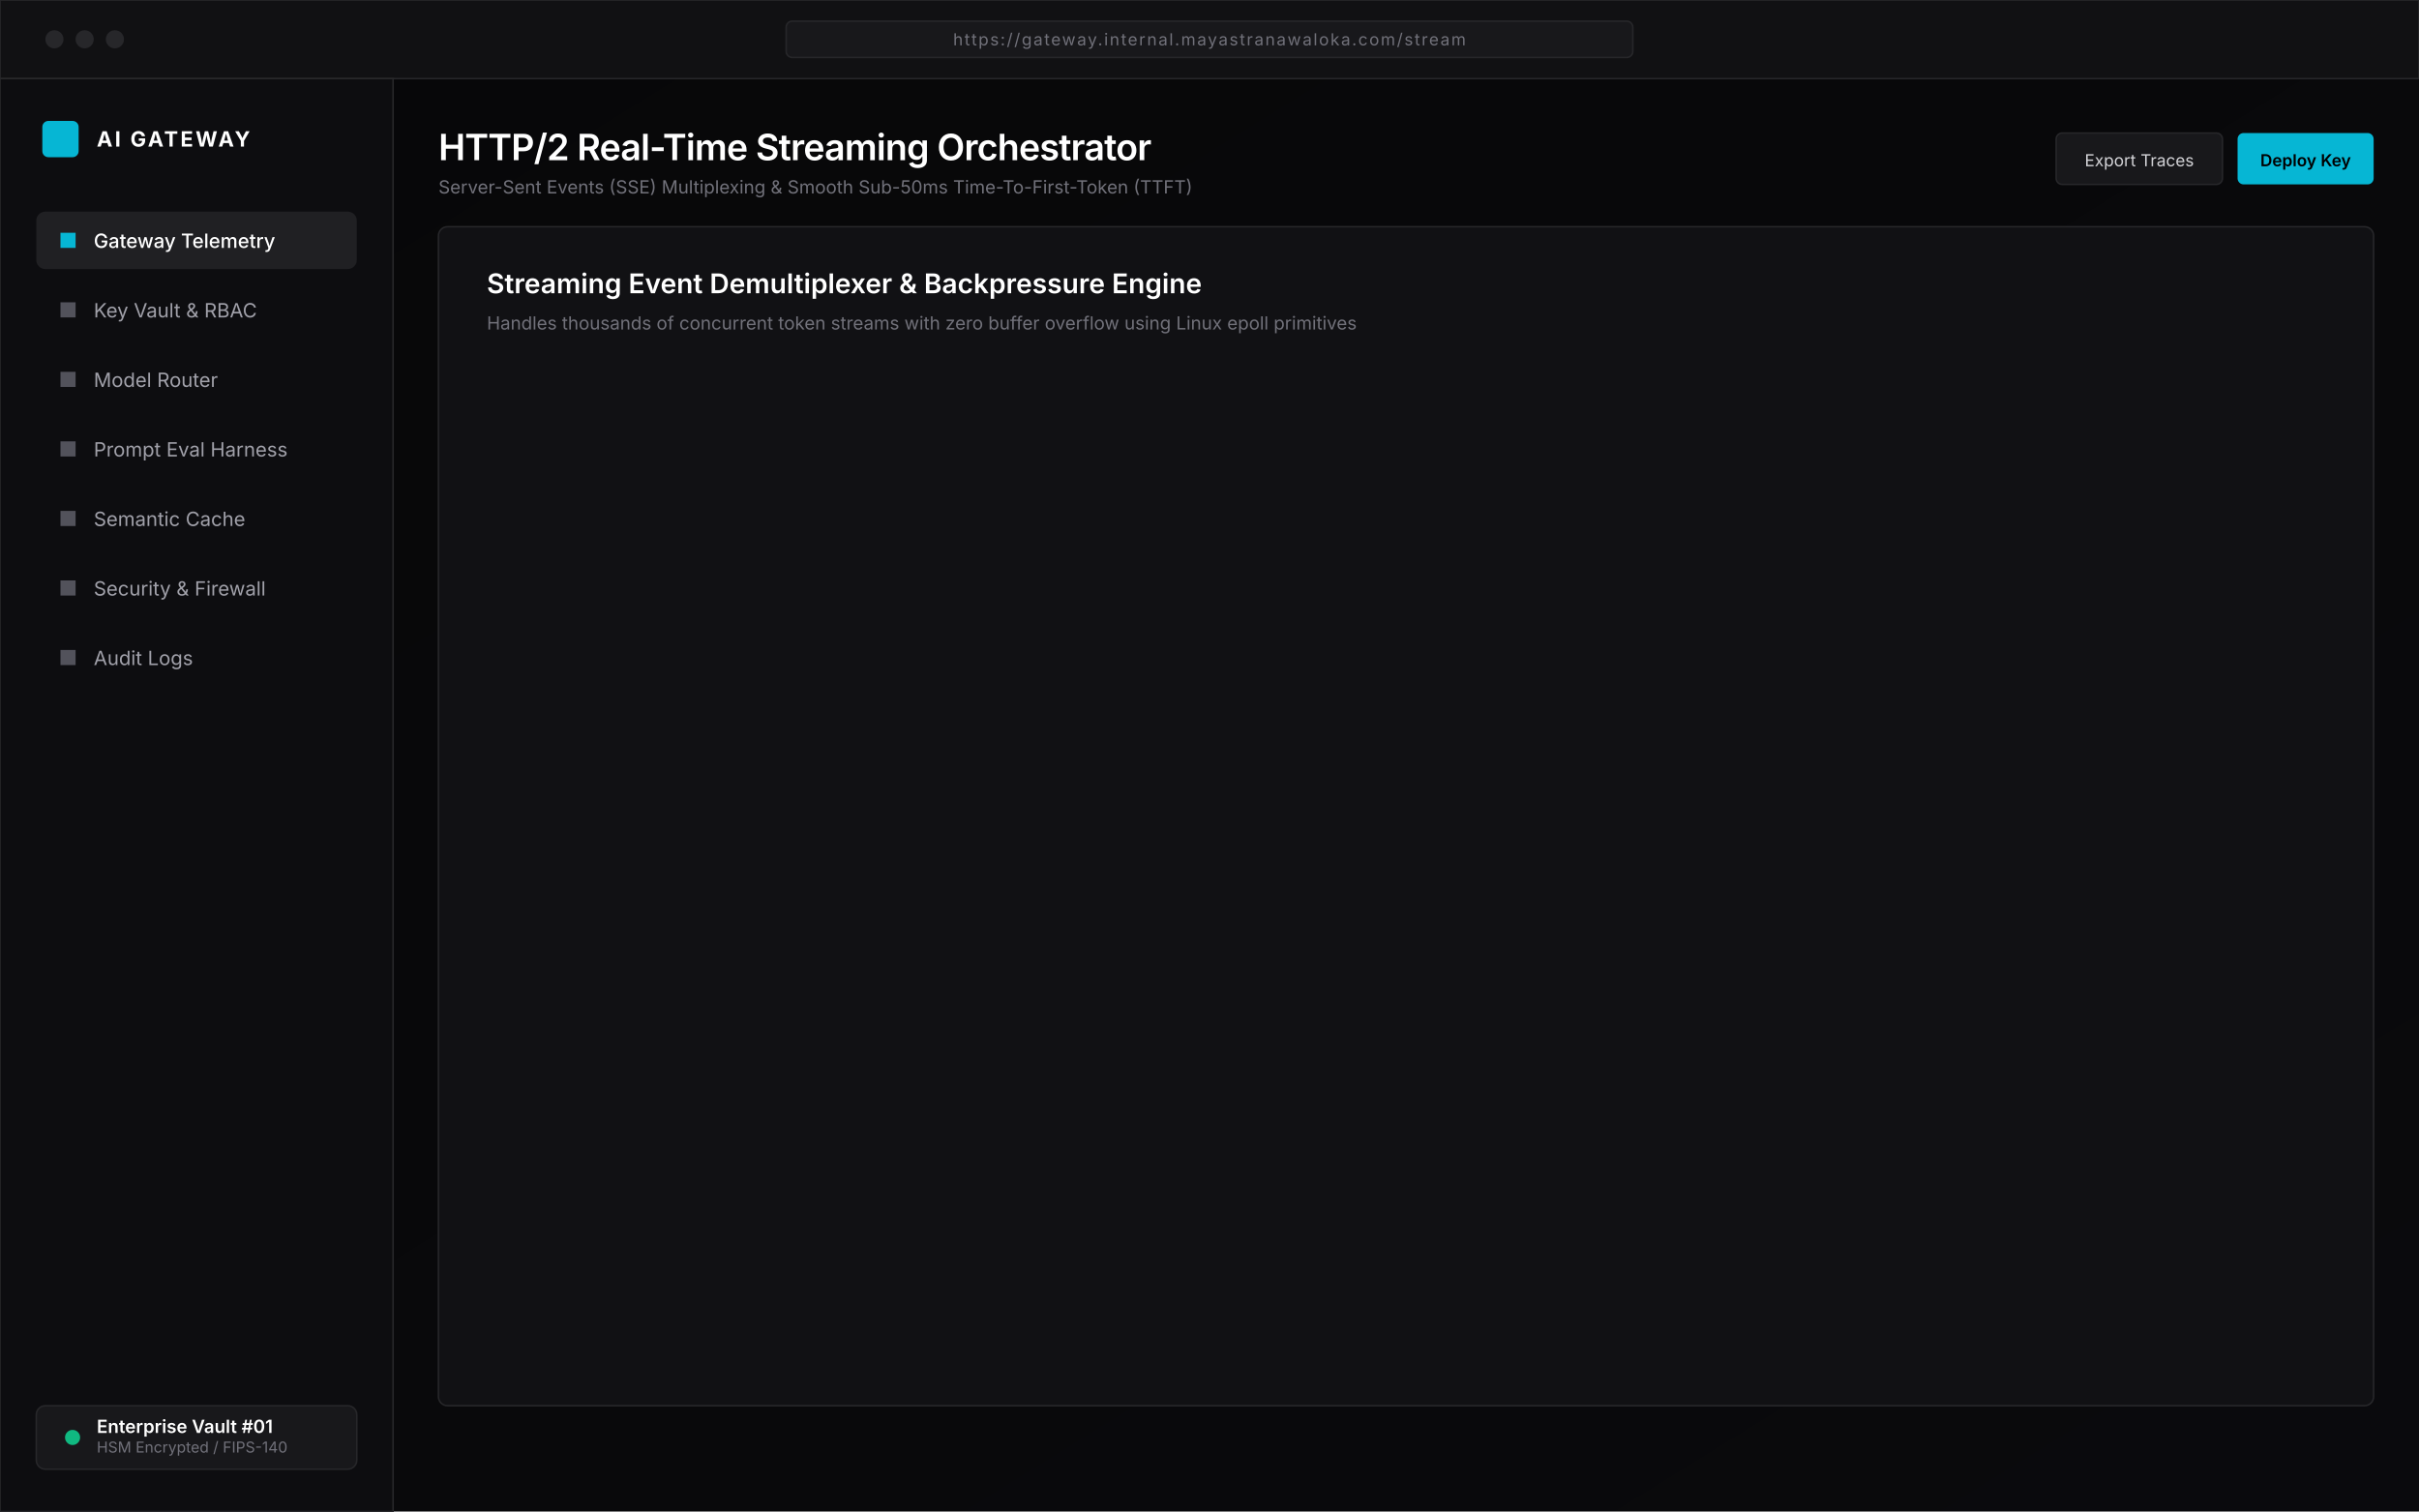
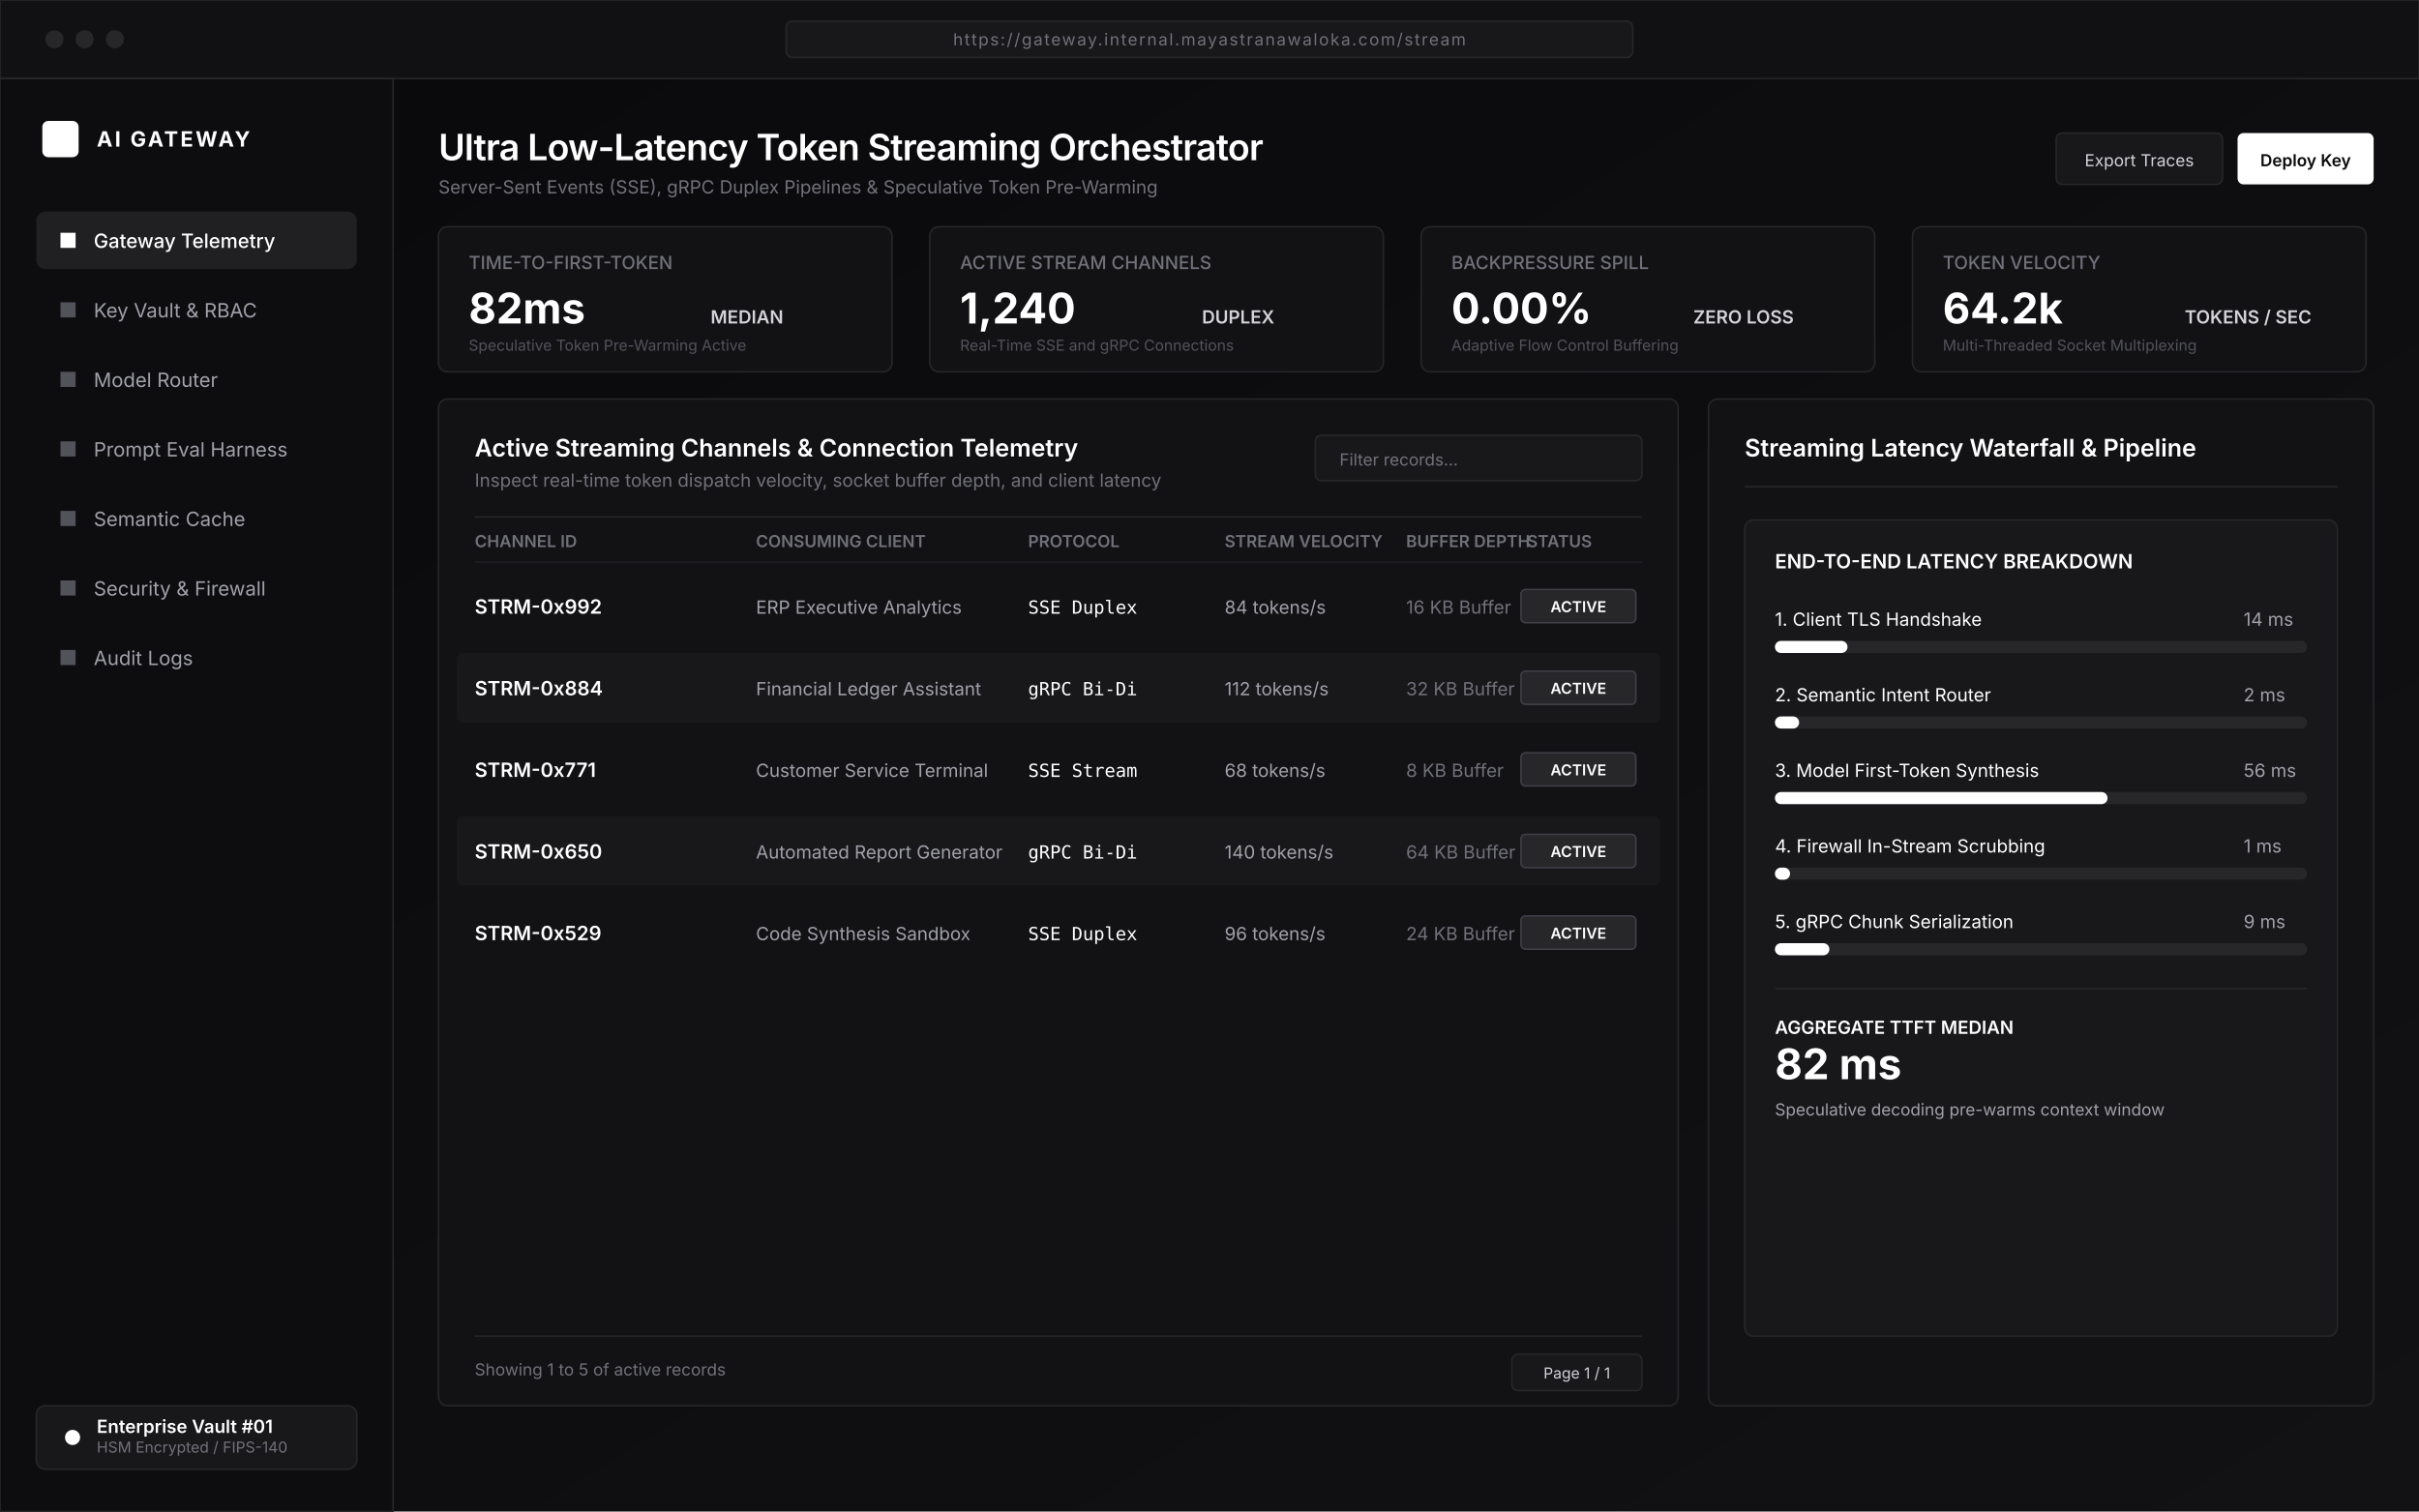
<svg xmlns="http://www.w3.org/2000/svg" viewBox="0 0 1600 1000" width="1600" height="1000">
  <defs>
    <linearGradient id="bgGlow" x1="0" y1="0" x2="1" y2="1">
-       <stop offset="0%" stop-color="#070708" />
-       <stop offset="100%" stop-color="#0a0a0d" />
+       <stop offset="0%" stop-color="#09090b" />
+       <stop offset="100%" stop-color="#121215" />
    </linearGradient>
-     <linearGradient id="cyanGrad" x1="0" y1="0" x2="0" y2="1">
-       <stop offset="0%" stop-color="#06b6d4" stop-opacity="0.3" />
-       <stop offset="100%" stop-color="#06b6d4" stop-opacity="0.0" />
+     <linearGradient id="monoGrad" x1="0" y1="0" x2="0" y2="1">
+       <stop offset="0%" stop-color="#ffffff" stop-opacity="0.18" />
+       <stop offset="100%" stop-color="#ffffff" stop-opacity="0.0" />
    </linearGradient>
  </defs>
  <rect width="1600" height="1000" fill="url(#bgGlow)" />
  <rect width="1600" height="52" fill="#111113" stroke="#27272a" stroke-width="1" />
  <circle cx="36" cy="26" r="6" fill="#27272a" />
  <circle cx="56" cy="26" r="6" fill="#27272a" />
  <circle cx="76" cy="26" r="6" fill="#27272a" />
  <rect x="520" y="14" width="560" height="24" rx="4" fill="#18181b" stroke="#27272a" stroke-width="1" />
  <text x="800" y="30" fill="#71717a" font-family="-apple-system, BlinkMacSystemFont, sans-serif" font-size="11" text-anchor="middle" letter-spacing="1">https://gateway.internal.mayastranawaloka.com/stream</text>
  <rect x="0" y="52" width="260" height="948" fill="#0d0d10" stroke="#27272a" stroke-width="1" />
-   <rect x="28" y="80" width="24" height="24" rx="4" fill="#06b6d4" />
+   <rect x="28" y="80" width="24" height="24" rx="4" fill="#ffffff" />
  <text x="64" y="97" fill="#ffffff" font-family="-apple-system, BlinkMacSystemFont, sans-serif" font-size="14" font-weight="700" letter-spacing="1.5">AI GATEWAY</text>
  <g transform="translate(24, 140)">
    <rect x="0" y="0" width="212" height="38" rx="6" fill="#ffffff" fill-opacity="0.08" />
-     <rect x="16" y="14" width="10" height="10" fill="#06b6d4" />
+     <rect x="16" y="14" width="10" height="10" fill="#ffffff" />
    <text x="38" y="24" fill="#ffffff" font-family="-apple-system, BlinkMacSystemFont, sans-serif" font-size="13" font-weight="500">Gateway Telemetry</text>
    <rect x="16" y="60" width="10" height="10" fill="#52525b" />
    <text x="38" y="70" fill="#a1a1aa" font-family="-apple-system, BlinkMacSystemFont, sans-serif" font-size="13">Key Vault &amp; RBAC</text>
    <rect x="16" y="106" width="10" height="10" fill="#52525b" />
    <text x="38" y="116" fill="#a1a1aa" font-family="-apple-system, BlinkMacSystemFont, sans-serif" font-size="13">Model Router</text>
    <rect x="16" y="152" width="10" height="10" fill="#52525b" />
    <text x="38" y="162" fill="#a1a1aa" font-family="-apple-system, BlinkMacSystemFont, sans-serif" font-size="13">Prompt Eval Harness</text>
    <rect x="16" y="198" width="10" height="10" fill="#52525b" />
    <text x="38" y="208" fill="#a1a1aa" font-family="-apple-system, BlinkMacSystemFont, sans-serif" font-size="13">Semantic Cache</text>
    <rect x="16" y="244" width="10" height="10" fill="#52525b" />
    <text x="38" y="254" fill="#a1a1aa" font-family="-apple-system, BlinkMacSystemFont, sans-serif" font-size="13">Security &amp; Firewall</text>
    <rect x="16" y="290" width="10" height="10" fill="#52525b" />
    <text x="38" y="300" fill="#a1a1aa" font-family="-apple-system, BlinkMacSystemFont, sans-serif" font-size="13">Audit Logs</text>
  </g>
  <rect x="24" y="930" width="212" height="42" rx="6" fill="#18181b" stroke="#27272a" stroke-width="1" />
-   <circle cx="48" cy="951" r="5" fill="#10b981" />
+   <circle cx="48" cy="951" r="5" fill="#ffffff" />
  <text x="64" y="948" fill="#ffffff" font-family="-apple-system, BlinkMacSystemFont, sans-serif" font-size="12" font-weight="600">Enterprise Vault #01</text>
  <text x="64" y="961" fill="#71717a" font-family="-apple-system, BlinkMacSystemFont, sans-serif" font-size="10">HSM Encrypted / FIPS-140</text>
  <g transform="translate(290, 80)">
-     <text x="0" y="26" fill="#ffffff" font-family="-apple-system, BlinkMacSystemFont, sans-serif" font-size="24" font-weight="600" letter-spacing="-0.5">HTTP/2 Real-Time Streaming Orchestrator</text>
-     <text x="0" y="48" fill="#71717a" font-family="-apple-system, BlinkMacSystemFont, sans-serif" font-size="12">Server-Sent Events (SSE) Multiplexing &amp; Smooth Sub-50ms Time-To-First-Token (TTFT)</text>
+     <text x="0" y="26" fill="#ffffff" font-family="-apple-system, BlinkMacSystemFont, sans-serif" font-size="24" font-weight="600" letter-spacing="-0.5">Ultra Low-Latency Token Streaming Orchestrator</text>
+     <text x="0" y="48" fill="#71717a" font-family="-apple-system, BlinkMacSystemFont, sans-serif" font-size="12">Server-Sent Events (SSE), gRPC Duplex Pipelines &amp; Speculative Token Pre-Warming</text>
    <rect x="1070" y="8" width="110" height="34" rx="4" fill="#18181b" stroke="#27272a" stroke-width="1" />
    <text x="1125" y="30" fill="#d4d4d8" font-family="-apple-system, BlinkMacSystemFont, sans-serif" font-size="11" text-anchor="middle">Export Traces</text>
-     <rect x="1190" y="8" width="90" height="34" rx="4" fill="#06b6d4" />
-     <text x="1235" y="30" fill="#000000" font-family="-apple-system, BlinkMacSystemFont, sans-serif" font-size="11" font-weight="600" text-anchor="middle">Deploy Key</text>
+     <rect x="1190" y="8" width="90" height="34" rx="4" fill="#ffffff" />
+     <text x="1235" y="30" fill="#09090b" font-family="-apple-system, BlinkMacSystemFont, sans-serif" font-size="11" font-weight="600" text-anchor="middle">Deploy Key</text>
  </g>
  <g transform="translate(290, 150)">
-     <rect width="1280" height="780" rx="6" fill="#111114" stroke="#27272a" stroke-width="1" />
-     <text x="32" y="44" fill="#ffffff" font-family="-apple-system, BlinkMacSystemFont, sans-serif" font-size="18" font-weight="600">Streaming Event Demultiplexer &amp; Backpressure Engine</text>
-     <text x="32" y="68" fill="#71717a" font-family="-apple-system, BlinkMacSystemFont, sans-serif" font-size="12">Handles thousands of concurrent token streams with zero buffer overflow using Linux epoll primitives</text>
+     <g transform="translate(0, 0)">
+       <rect x="0" y="0" width="300" height="96" rx="6" fill="#121215" stroke="#27272a" stroke-width="1" />
+       <text x="20" y="28" fill="#71717a" font-family="-apple-system, BlinkMacSystemFont, sans-serif" font-size="12" font-weight="500">TIME-TO-FIRST-TOKEN</text>
+       <text x="20" y="64" fill="#ffffff" font-family="-apple-system, BlinkMacSystemFont, sans-serif" font-size="28" font-weight="700">82ms</text>
+       <text x="180" y="64" fill="#d4d4d8" font-family="-apple-system, BlinkMacSystemFont, sans-serif" font-size="12" font-weight="600">MEDIAN</text>
+       <text x="20" y="82" fill="#52525b" font-family="-apple-system, BlinkMacSystemFont, sans-serif" font-size="10">Speculative Token Pre-Warming Active</text>
+       <rect x="325" y="0" width="300" height="96" rx="6" fill="#121215" stroke="#27272a" stroke-width="1" />
+       <text x="345" y="28" fill="#71717a" font-family="-apple-system, BlinkMacSystemFont, sans-serif" font-size="12" font-weight="500">ACTIVE STREAM CHANNELS</text>
+       <text x="345" y="64" fill="#ffffff" font-family="-apple-system, BlinkMacSystemFont, sans-serif" font-size="28" font-weight="700">1,240</text>
+       <text x="505" y="64" fill="#d4d4d8" font-family="-apple-system, BlinkMacSystemFont, sans-serif" font-size="12" font-weight="600">DUPLEX</text>
+       <text x="345" y="82" fill="#52525b" font-family="-apple-system, BlinkMacSystemFont, sans-serif" font-size="10">Real-Time SSE and gRPC Connections</text>
+       <rect x="650" y="0" width="300" height="96" rx="6" fill="#121215" stroke="#27272a" stroke-width="1" />
+       <text x="670" y="28" fill="#71717a" font-family="-apple-system, BlinkMacSystemFont, sans-serif" font-size="12" font-weight="500">BACKPRESSURE SPILL</text>
+       <text x="670" y="64" fill="#ffffff" font-family="-apple-system, BlinkMacSystemFont, sans-serif" font-size="28" font-weight="700">0.00%</text>
+       <text x="830" y="64" fill="#d4d4d8" font-family="-apple-system, BlinkMacSystemFont, sans-serif" font-size="12" font-weight="600">ZERO LOSS</text>
+       <text x="670" y="82" fill="#52525b" font-family="-apple-system, BlinkMacSystemFont, sans-serif" font-size="10">Adaptive Flow Control Buffering</text>
+       <rect x="975" y="0" width="300" height="96" rx="6" fill="#121215" stroke="#27272a" stroke-width="1" />
+       <text x="995" y="28" fill="#71717a" font-family="-apple-system, BlinkMacSystemFont, sans-serif" font-size="12" font-weight="500">TOKEN VELOCITY</text>
+       <text x="995" y="64" fill="#ffffff" font-family="-apple-system, BlinkMacSystemFont, sans-serif" font-size="28" font-weight="700">64.2k</text>
+       <text x="1155" y="64" fill="#d4d4d8" font-family="-apple-system, BlinkMacSystemFont, sans-serif" font-size="12" font-weight="600">TOKENS / SEC</text>
+       <text x="995" y="82" fill="#52525b" font-family="-apple-system, BlinkMacSystemFont, sans-serif" font-size="10">Multi-Threaded Socket Multiplexing</text>
+     </g>
+     <g transform="translate(0, 114)">
+       <rect width="820" height="666" rx="6" fill="#121215" stroke="#27272a" stroke-width="1" />
+       <text x="24" y="38" fill="#ffffff" font-family="-apple-system, BlinkMacSystemFont, sans-serif" font-size="16" font-weight="600">Active Streaming Channels &amp; Connection Telemetry</text>
+       <text x="24" y="58" fill="#71717a" font-family="-apple-system, BlinkMacSystemFont, sans-serif" font-size="12">Inspect real-time token dispatch velocity, socket buffer depth, and client latency</text>
+       <rect x="580" y="24" width="216" height="30" rx="4" fill="#18181b" stroke="#27272a" stroke-width="1" />
+       <text x="596" y="44" fill="#71717a" font-family="-apple-system, BlinkMacSystemFont, sans-serif" font-size="11">Filter records...</text>
+       <line x1="24" y1="78" x2="796" y2="78" stroke="#27272a" stroke-width="1" />
+       <text x="24" y="98" fill="#71717a" font-family="-apple-system, BlinkMacSystemFont, sans-serif" font-size="11" font-weight="600">CHANNEL ID</text>
+       <text x="210" y="98" fill="#71717a" font-family="-apple-system, BlinkMacSystemFont, sans-serif" font-size="11" font-weight="600">CONSUMING CLIENT</text>
+       <text x="390" y="98" fill="#71717a" font-family="-apple-system, BlinkMacSystemFont, sans-serif" font-size="11" font-weight="600">PROTOCOL</text>
+       <text x="520" y="98" fill="#71717a" font-family="-apple-system, BlinkMacSystemFont, sans-serif" font-size="11" font-weight="600">STREAM VELOCITY</text>
+       <text x="640" y="98" fill="#71717a" font-family="-apple-system, BlinkMacSystemFont, sans-serif" font-size="11" font-weight="600">BUFFER DEPTH</text>
+       <text x="720" y="98" fill="#71717a" font-family="-apple-system, BlinkMacSystemFont, sans-serif" font-size="11" font-weight="600">STATUS</text>
+       <line x1="24" y1="108" x2="796" y2="108" stroke="#1f1f23" stroke-width="1" />
+       <rect x="12" y="114" width="796" height="46" rx="4" fill="#121215" />
+       <text x="24" y="142" fill="#ffffff" font-family="-apple-system, BlinkMacSystemFont, sans-serif" font-size="13" font-weight="600">STRM-0x992</text>
+       <text x="210" y="142" fill="#a1a1aa" font-family="-apple-system, BlinkMacSystemFont, sans-serif" font-size="12">ERP Executive Analytics</text>
+       <text x="390" y="142" fill="#ffffff" font-family="monospace" font-size="12">SSE Duplex</text>
+       <text x="520" y="142" fill="#a1a1aa" font-family="-apple-system, BlinkMacSystemFont, sans-serif" font-size="12">84 tokens/s</text>
+       <text x="640" y="142" fill="#71717a" font-family="-apple-system, BlinkMacSystemFont, sans-serif" font-size="12">16 KB Buffer</text>
+       <rect x="716" y="126" width="76" height="22" rx="3" fill="#27272a" stroke="#3f3f46" stroke-width="1" />
+       <text x="754" y="141" fill="#ffffff" font-family="-apple-system, BlinkMacSystemFont, sans-serif" font-size="10" font-weight="600" text-anchor="middle">ACTIVE</text>
+       <rect x="12" y="168" width="796" height="46" rx="4" fill="#18181b" />
+       <text x="24" y="196" fill="#ffffff" font-family="-apple-system, BlinkMacSystemFont, sans-serif" font-size="13" font-weight="600">STRM-0x884</text>
+       <text x="210" y="196" fill="#a1a1aa" font-family="-apple-system, BlinkMacSystemFont, sans-serif" font-size="12">Financial Ledger Assistant</text>
+       <text x="390" y="196" fill="#ffffff" font-family="monospace" font-size="12">gRPC Bi-Di</text>
+       <text x="520" y="196" fill="#a1a1aa" font-family="-apple-system, BlinkMacSystemFont, sans-serif" font-size="12">112 tokens/s</text>
+       <text x="640" y="196" fill="#71717a" font-family="-apple-system, BlinkMacSystemFont, sans-serif" font-size="12">32 KB Buffer</text>
+       <rect x="716" y="180" width="76" height="22" rx="3" fill="#27272a" stroke="#3f3f46" stroke-width="1" />
+       <text x="754" y="195" fill="#ffffff" font-family="-apple-system, BlinkMacSystemFont, sans-serif" font-size="10" font-weight="600" text-anchor="middle">ACTIVE</text>
+       <rect x="12" y="222" width="796" height="46" rx="4" fill="#121215" />
+       <text x="24" y="250" fill="#ffffff" font-family="-apple-system, BlinkMacSystemFont, sans-serif" font-size="13" font-weight="600">STRM-0x771</text>
+       <text x="210" y="250" fill="#a1a1aa" font-family="-apple-system, BlinkMacSystemFont, sans-serif" font-size="12">Customer Service Terminal</text>
+       <text x="390" y="250" fill="#ffffff" font-family="monospace" font-size="12">SSE Stream</text>
+       <text x="520" y="250" fill="#a1a1aa" font-family="-apple-system, BlinkMacSystemFont, sans-serif" font-size="12">68 tokens/s</text>
+       <text x="640" y="250" fill="#71717a" font-family="-apple-system, BlinkMacSystemFont, sans-serif" font-size="12">8 KB Buffer</text>
+       <rect x="716" y="234" width="76" height="22" rx="3" fill="#27272a" stroke="#3f3f46" stroke-width="1" />
+       <text x="754" y="249" fill="#ffffff" font-family="-apple-system, BlinkMacSystemFont, sans-serif" font-size="10" font-weight="600" text-anchor="middle">ACTIVE</text>
+       <rect x="12" y="276" width="796" height="46" rx="4" fill="#18181b" />
+       <text x="24" y="304" fill="#ffffff" font-family="-apple-system, BlinkMacSystemFont, sans-serif" font-size="13" font-weight="600">STRM-0x650</text>
+       <text x="210" y="304" fill="#a1a1aa" font-family="-apple-system, BlinkMacSystemFont, sans-serif" font-size="12">Automated Report Generator</text>
+       <text x="390" y="304" fill="#ffffff" font-family="monospace" font-size="12">gRPC Bi-Di</text>
+       <text x="520" y="304" fill="#a1a1aa" font-family="-apple-system, BlinkMacSystemFont, sans-serif" font-size="12">140 tokens/s</text>
+       <text x="640" y="304" fill="#71717a" font-family="-apple-system, BlinkMacSystemFont, sans-serif" font-size="12">64 KB Buffer</text>
+       <rect x="716" y="288" width="76" height="22" rx="3" fill="#27272a" stroke="#3f3f46" stroke-width="1" />
+       <text x="754" y="303" fill="#ffffff" font-family="-apple-system, BlinkMacSystemFont, sans-serif" font-size="10" font-weight="600" text-anchor="middle">ACTIVE</text>
+       <rect x="12" y="330" width="796" height="46" rx="4" fill="#121215" />
+       <text x="24" y="358" fill="#ffffff" font-family="-apple-system, BlinkMacSystemFont, sans-serif" font-size="13" font-weight="600">STRM-0x529</text>
+       <text x="210" y="358" fill="#a1a1aa" font-family="-apple-system, BlinkMacSystemFont, sans-serif" font-size="12">Code Synthesis Sandbox</text>
+       <text x="390" y="358" fill="#ffffff" font-family="monospace" font-size="12">SSE Duplex</text>
+       <text x="520" y="358" fill="#a1a1aa" font-family="-apple-system, BlinkMacSystemFont, sans-serif" font-size="12">96 tokens/s</text>
+       <text x="640" y="358" fill="#71717a" font-family="-apple-system, BlinkMacSystemFont, sans-serif" font-size="12">24 KB Buffer</text>
+       <rect x="716" y="342" width="76" height="22" rx="3" fill="#27272a" stroke="#3f3f46" stroke-width="1" />
+       <text x="754" y="357" fill="#ffffff" font-family="-apple-system, BlinkMacSystemFont, sans-serif" font-size="10" font-weight="600" text-anchor="middle">ACTIVE</text>
+       <line x1="24" y1="620" x2="796" y2="620" stroke="#27272a" stroke-width="1" />
+       <text x="24" y="646" fill="#71717a" font-family="-apple-system, BlinkMacSystemFont, sans-serif" font-size="11">Showing 1 to 5 of active records</text>
+       <rect x="710" y="632" width="86" height="24" rx="4" fill="#18181b" stroke="#27272a" stroke-width="1" />
+       <text x="753" y="648" fill="#d4d4d8" font-family="-apple-system, BlinkMacSystemFont, sans-serif" font-size="10" text-anchor="middle">Page 1 / 1</text>
+       <g transform="translate(840, 0)">
+         <rect width="440" height="666" rx="6" fill="#121215" stroke="#27272a" stroke-width="1" />
+         <text x="24" y="38" fill="#ffffff" font-family="-apple-system, BlinkMacSystemFont, sans-serif" font-size="16" font-weight="600">Streaming Latency Waterfall &amp; Pipeline</text>
+         <line x1="24" y1="58" x2="416" y2="58" stroke="#27272a" stroke-width="1" />
+         <g transform="translate(24, 80)">
+           <rect width="392" height="540" rx="6" fill="#18181b" stroke="#27272a" stroke-width="1" />
+           <text x="20" y="32" fill="#ffffff" font-family="-apple-system, BlinkMacSystemFont, sans-serif" font-size="13" font-weight="600">END-TO-END LATENCY BREAKDOWN</text>
+           <text x="20" y="70" fill="#ffffff" font-family="-apple-system, BlinkMacSystemFont, sans-serif" font-size="12">1. Client TLS Handshake</text>
+           <text x="330" y="70" fill="#a1a1aa" font-family="-apple-system, BlinkMacSystemFont, sans-serif" font-size="12">14 ms</text>
+           <rect x="20" y="80" width="352" height="8" rx="4" fill="#27272a" />
+           <rect x="20" y="80" width="48" height="8" rx="4" fill="#ffffff" />
+           <text x="20" y="120" fill="#ffffff" font-family="-apple-system, BlinkMacSystemFont, sans-serif" font-size="12">2. Semantic Intent Router</text>
+           <text x="330" y="120" fill="#a1a1aa" font-family="-apple-system, BlinkMacSystemFont, sans-serif" font-size="12">2 ms</text>
+           <rect x="20" y="130" width="352" height="8" rx="4" fill="#27272a" />
+           <rect x="20" y="130" width="16" height="8" rx="4" fill="#ffffff" />
+           <text x="20" y="170" fill="#ffffff" font-family="-apple-system, BlinkMacSystemFont, sans-serif" font-size="12">3. Model First-Token Synthesis</text>
+           <text x="330" y="170" fill="#a1a1aa" font-family="-apple-system, BlinkMacSystemFont, sans-serif" font-size="12">56 ms</text>
+           <rect x="20" y="180" width="352" height="8" rx="4" fill="#27272a" />
+           <rect x="20" y="180" width="220" height="8" rx="4" fill="#ffffff" />
+           <text x="20" y="220" fill="#ffffff" font-family="-apple-system, BlinkMacSystemFont, sans-serif" font-size="12">4. Firewall In-Stream Scrubbing</text>
+           <text x="330" y="220" fill="#a1a1aa" font-family="-apple-system, BlinkMacSystemFont, sans-serif" font-size="12">1 ms</text>
+           <rect x="20" y="230" width="352" height="8" rx="4" fill="#27272a" />
+           <rect x="20" y="230" width="10" height="8" rx="4" fill="#ffffff" />
+           <text x="20" y="270" fill="#ffffff" font-family="-apple-system, BlinkMacSystemFont, sans-serif" font-size="12">5. gRPC Chunk Serialization</text>
+           <text x="330" y="270" fill="#a1a1aa" font-family="-apple-system, BlinkMacSystemFont, sans-serif" font-size="12">9 ms</text>
+           <rect x="20" y="280" width="352" height="8" rx="4" fill="#27272a" />
+           <rect x="20" y="280" width="36" height="8" rx="4" fill="#ffffff" />
+           <line x1="20" y1="310" x2="372" y2="310" stroke="#27272a" stroke-width="1" />
+           <text x="20" y="340" fill="#ffffff" font-family="-apple-system, BlinkMacSystemFont, sans-serif" font-size="12" font-weight="600">AGGREGATE TTFT MEDIAN</text>
+           <text x="20" y="370" fill="#ffffff" font-family="-apple-system, BlinkMacSystemFont, sans-serif" font-size="28" font-weight="700">82 ms</text>
+           <text x="20" y="394" fill="#a1a1aa" font-family="-apple-system, BlinkMacSystemFont, sans-serif" font-size="11">Speculative decoding pre-warms context window</text>
+         </g>
+       </g>
+     </g>
  </g>
</svg>
